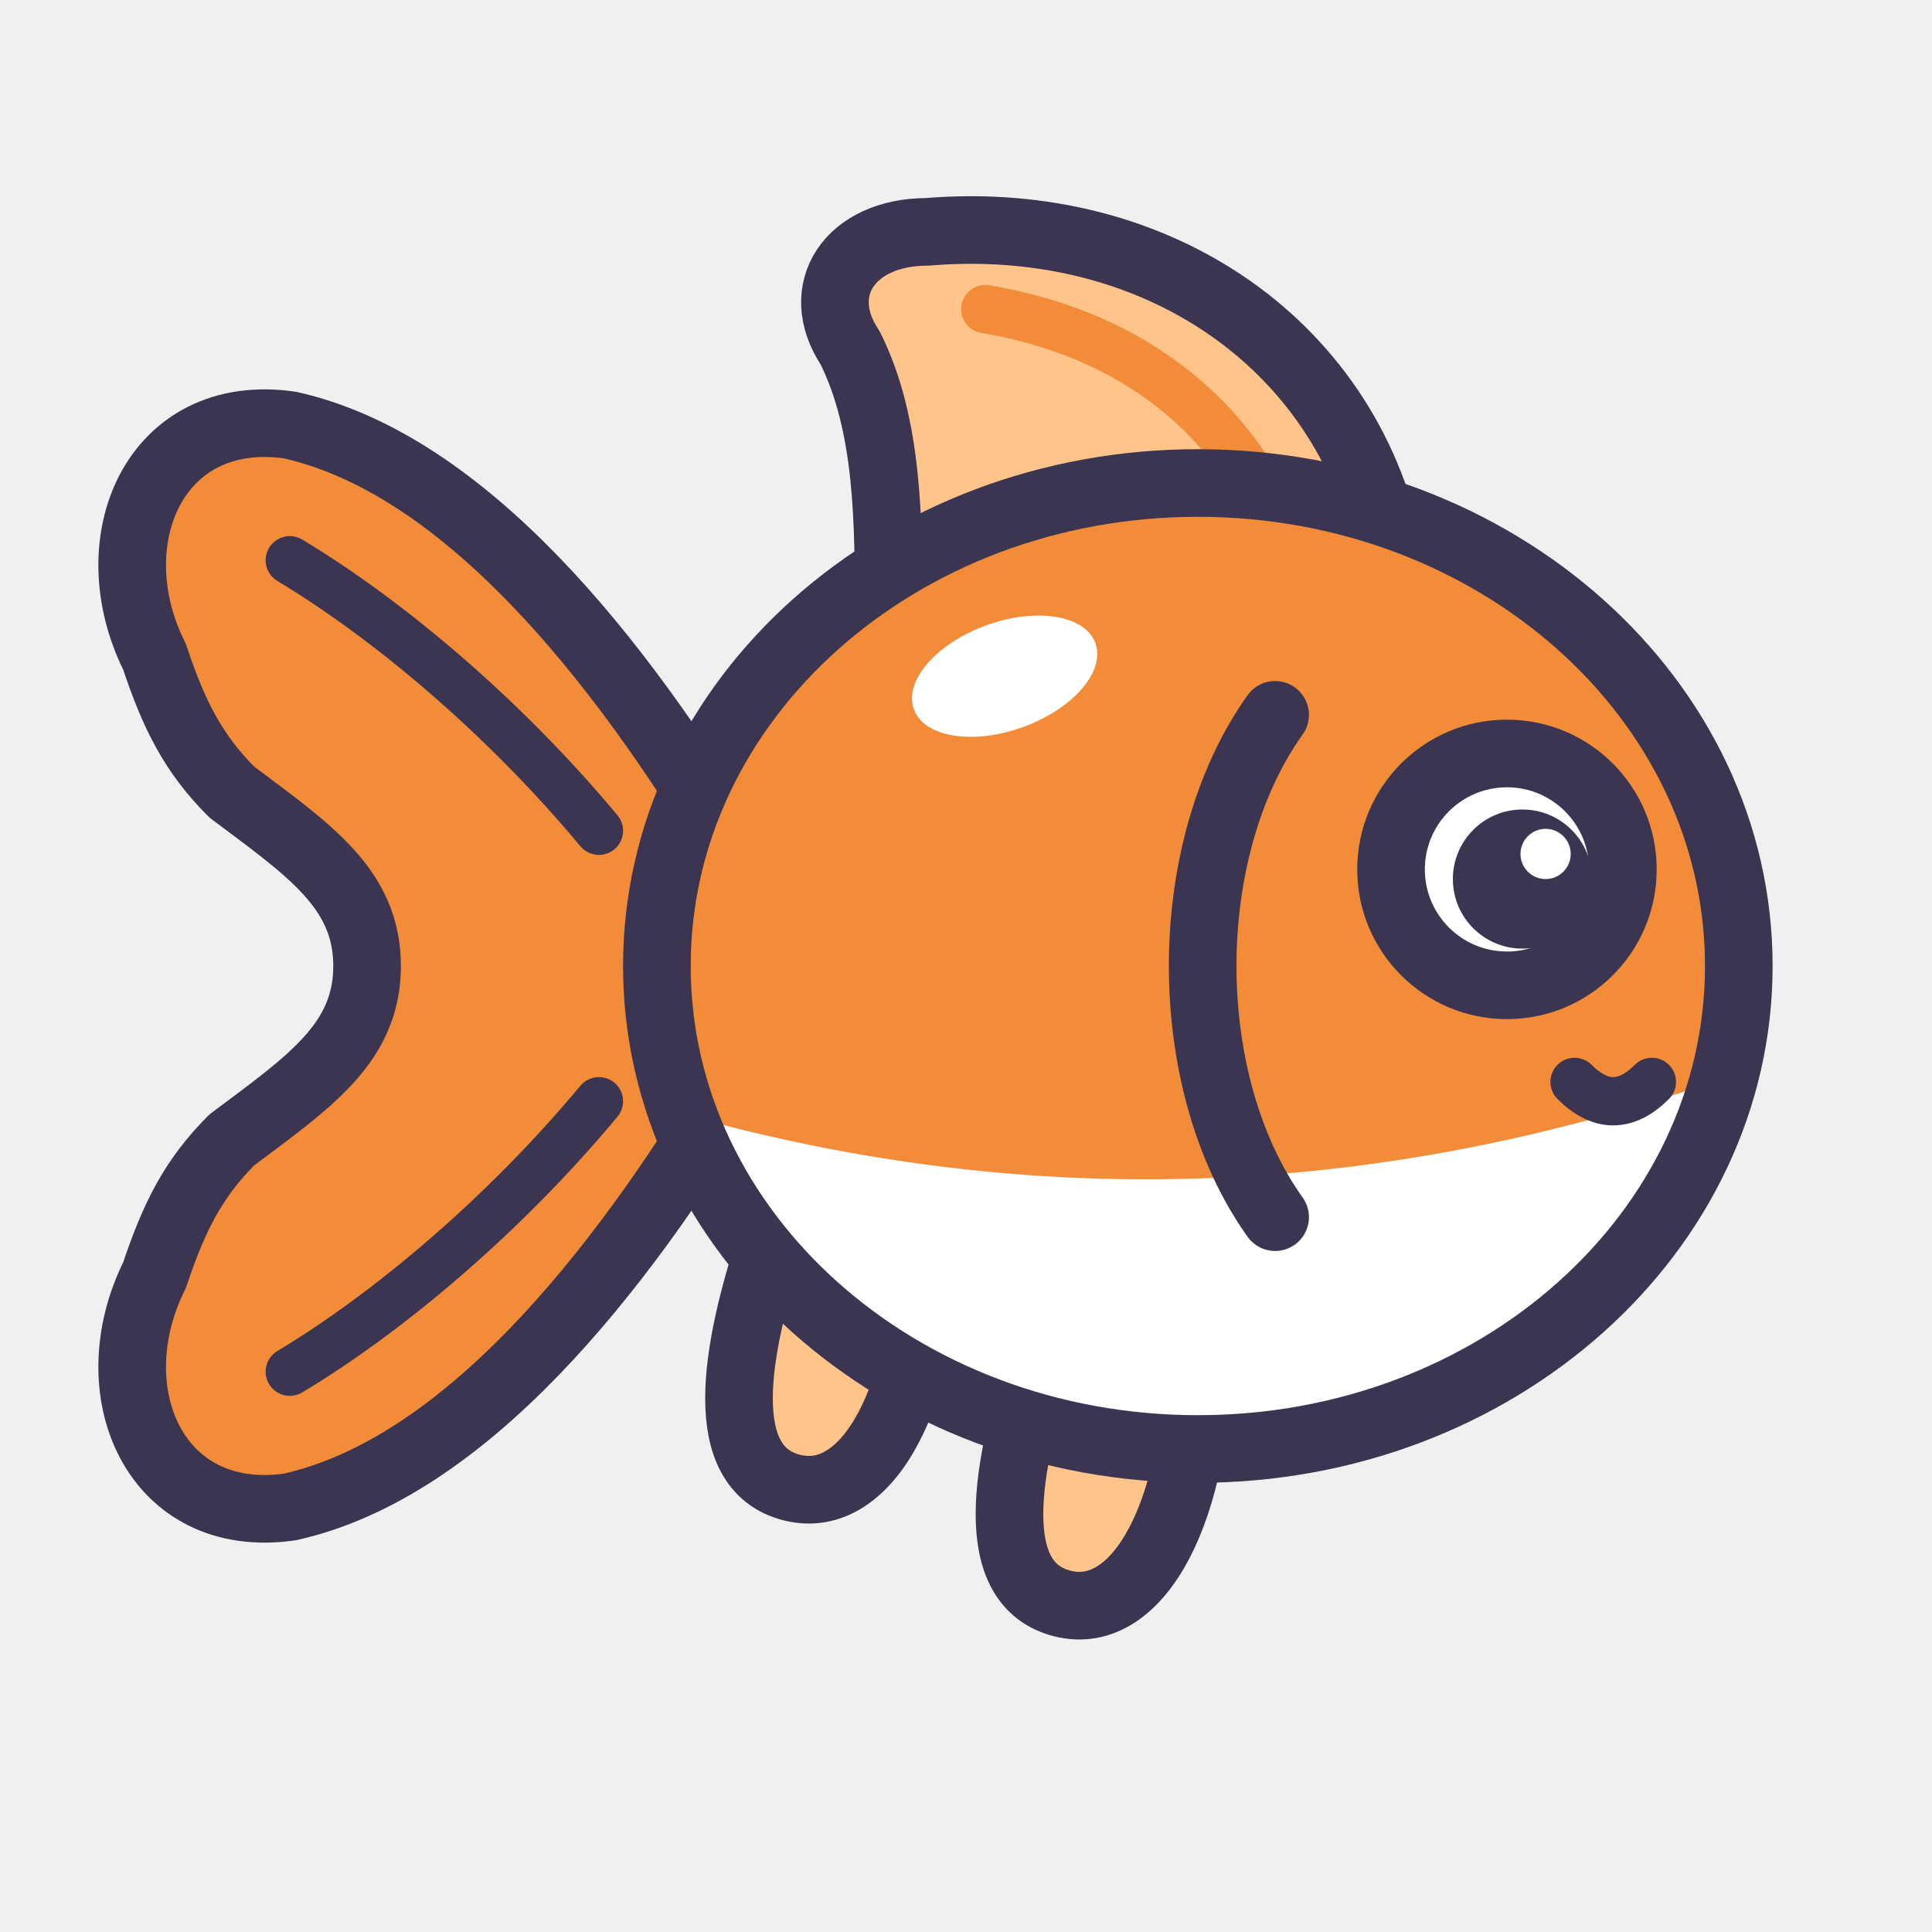
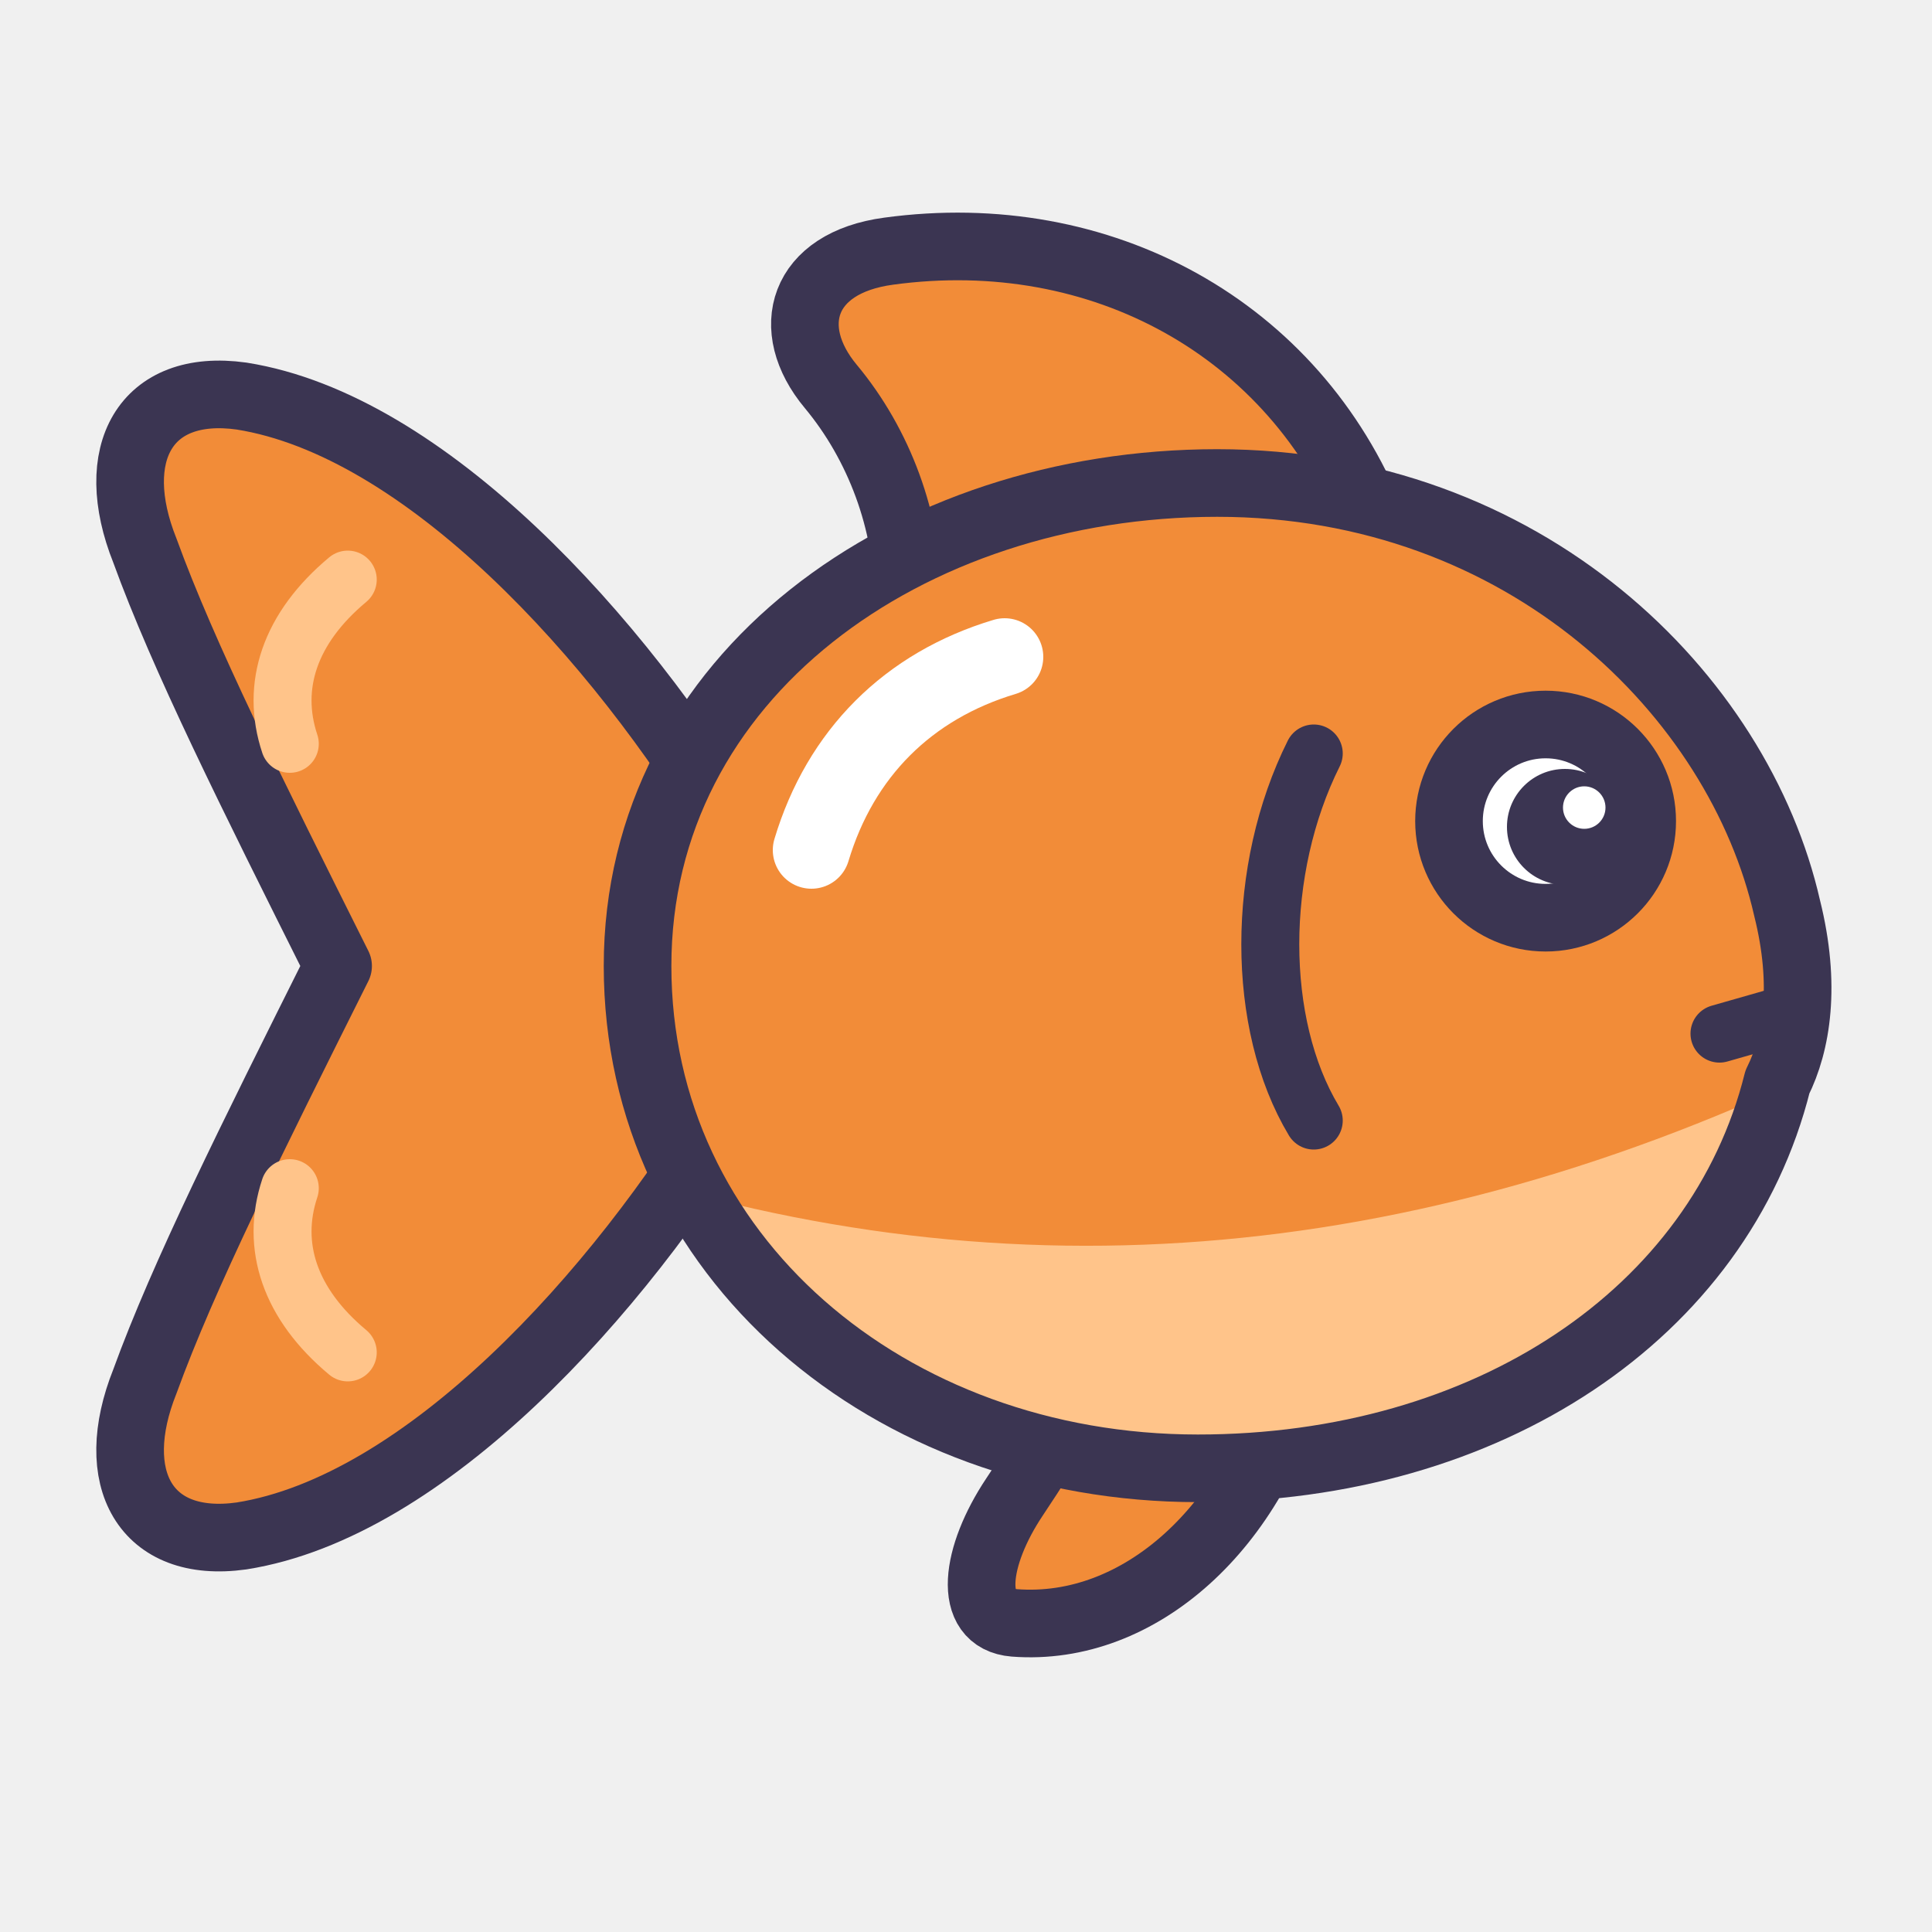
<svg xmlns="http://www.w3.org/2000/svg" viewBox="0 0 100 100">
  <clipPath id="gfBody">
-     <ellipse cx="62" cy="50" rx="28" ry="25" />
+     <path d="M33 50 C33 35 47 25 63 25 C79 25 90 36 92.5 47 C93.5 51 93 54 92 56 C89 68 77 76 62 76 C46 76 33 65 33 50 Z" />
  </clipPath>
  <g stroke="#3b3552" stroke-width="3.5" stroke-linejoin="round" stroke-linecap="round">
-     <path d="M38 44 C32 34 24 24 15 22 C8 21 5 28 8 34 C9 37 10 39 12 41 C16 44 19 46 19 50 C19 54 16 56 12 59 C10 61 9 63 8 66 C5 72 8 79 15 78 C24 76 32 66 38 56 Z" fill="#f28c38" />
-     <path d="M31 43 C26 37 20 32 15 29" fill="none" stroke-width="2.5" />
-     <path d="M31 57 C26 63 20 68 15 71" fill="none" stroke-width="2.5" />
-     <path d="M72 29 C70 18 60 11 48 12 C44 12 42 15 44 18 C46 22 46 27 46 32 Z" fill="#ffc48a" />
-     <path d="M65 25 C62 20 57 17 51 16" fill="none" stroke="#f28c38" stroke-width="2.5" />
-     <path d="M54 70 C52 76 51 82 55 83 C59 84 62 78 62 70 Z" fill="#ffc48a" />
-     <path d="M40 64 C38 70 37 76 41 77 C45 78 48 72 48 64 Z" fill="#ffc48a" />
-     <ellipse cx="62" cy="50" rx="28" ry="25" fill="#f28c38" stroke="none" />
-     <g clip-path="url(#gfBody)">
-       <path d="M30 56 Q62 67 94 54 L94 80 L30 80 Z" fill="#ffffff" stroke="none" />
+     <path d="M38 43 C32 33 22 22 12.5 20.5 C7.5 19.8 5.5 23.5 7.5 28.5 C9.5 34 13 41 17.5 50 C13 59 9.5 66 7.5 71.5 C5.5 76.5 7.5 80.2 12.5 79.5 C22 78 32 67 38 57 Z" fill="#f28c38" />
+     <path d="M71 27 C67 17 57 11.5 46 13 C41.5 13.6 40.5 17 43 20 C45.5 23 47 27 47 31 Z" fill="#f28c38" />
+     <path d="M67 71 C65 79 59 84.5 52.5 84 C50 83.8 50.5 80.5 52.5 77.5 C54.5 74.5 56 72 57 69 Z" fill="#f28c38" />
+     <path d="M33 50 C33 35 47 25 63 25 C79 25 90 36 92.5 47 C93.5 51 93 54 92 56 C89 68 77 76 62 76 C46 76 33 65 33 50 Z" fill="#f28c38" stroke="none" />
+     <g clip-path="url(#gfBody)" stroke="none">
+       <path d="M30 60 Q62 71 95 55 L95 80 L30 80 Z" fill="#ffc48a" />
    </g>
-     <ellipse cx="52" cy="35" rx="5" ry="2.8" transform="rotate(-20 52 35)" fill="#ffffff" stroke="none" />
-     <ellipse cx="62" cy="50" rx="28" ry="25" fill="none" />
-     <path d="M66 37 C61 44 61 56 66 63" fill="none" />
-     <circle cx="78" cy="45" r="6" fill="#ffffff" />
-     <circle cx="78.8" cy="45.5" r="3.6" fill="#3b3552" stroke="none" />
-     <circle cx="80" cy="44.2" r="1.3" fill="#ffffff" stroke="none" />
-     <path d="M81.5 56 Q83.5 58 85.5 56" fill="none" stroke-width="2.5" />
+     <path d="M33 50 C33 35 47 25 63 25 C79 25 90 36 92.5 47 C93.5 51 93 54 92 56 C89 68 77 76 62 76 C46 76 33 65 33 50 Z" fill="none" />
+     <path d="M68 39 C65 45 65 53 68 58" fill="none" stroke-width="3" />
+     <path d="M92.5 52.5 L89 53.5" fill="none" stroke-width="3" />
+     <circle cx="80" cy="42.5" r="5" fill="#ffffff" />
+     <circle cx="81" cy="42.8" r="3" fill="#3b3552" stroke="none" />
+     <circle cx="82" cy="41.8" r="1.1" fill="#ffffff" stroke="none" />
  </g>
+   <path d="M42 44 C43.5 39 47 35.5 52 34" fill="none" stroke="#ffffff" stroke-width="4" stroke-linecap="round" />
+   <path d="M18 30 C15 32.5 14 35.5 15 38.5" fill="none" stroke="#ffc48a" stroke-width="3" stroke-linecap="round" />
+   <path d="M18 70 C15 67.5 14 64.5 15 61.5" fill="none" stroke="#ffc48a" stroke-width="3" stroke-linecap="round" />
</svg>
